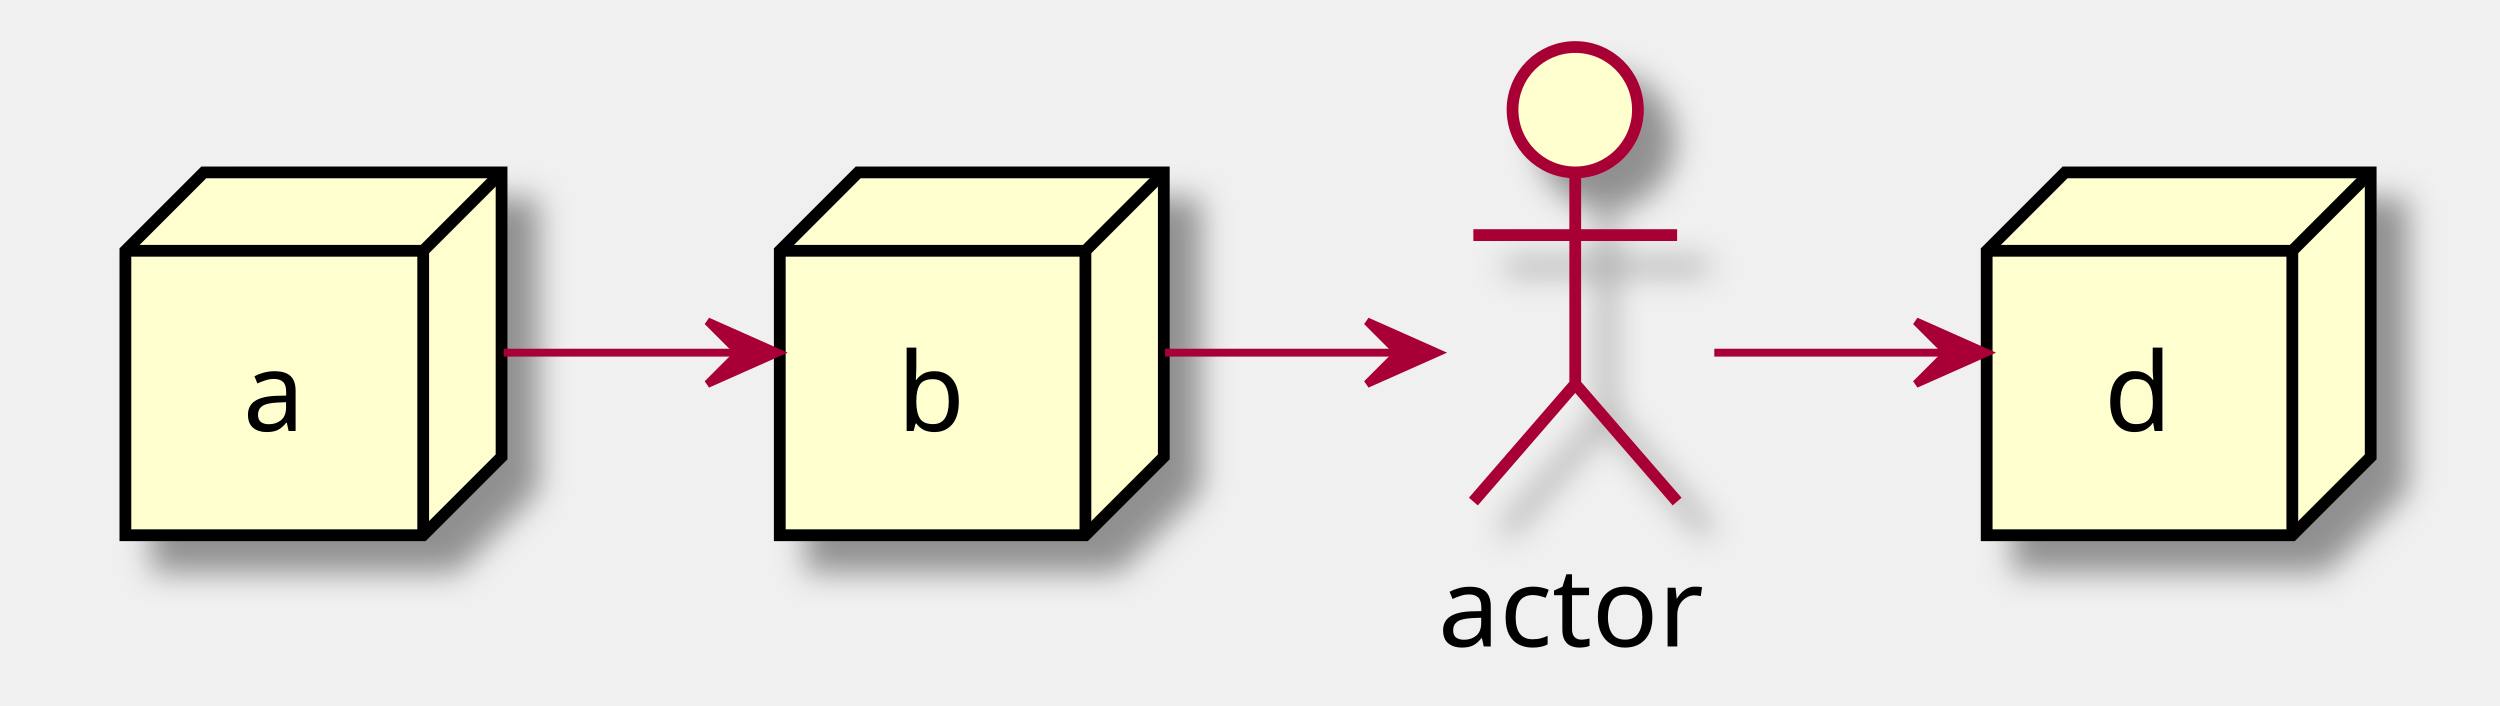
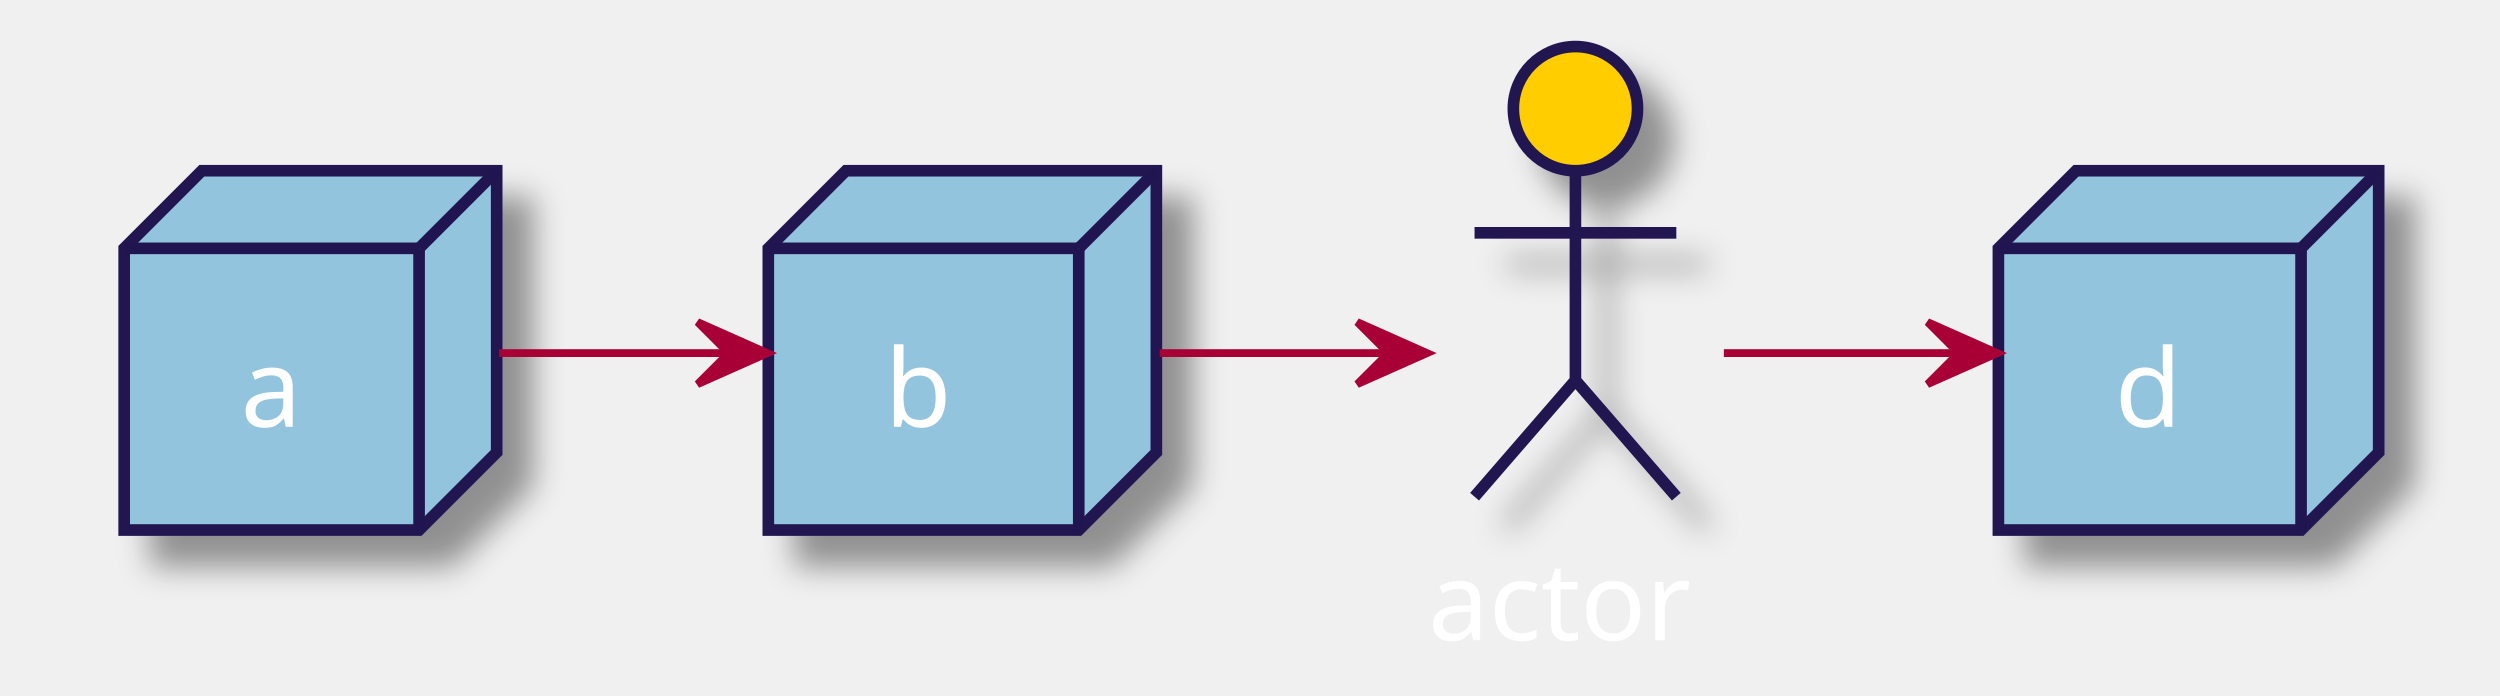
- <svg xmlns="http://www.w3.org/2000/svg" contentScriptType="application/ecmascript" contentStyleType="text/css" height="90px" preserveAspectRatio="none" style="width:319px;height:90px;" version="1.1" viewBox="0 0 319 90" width="319px" zoomAndPan="magnify">
+ <svg xmlns="http://www.w3.org/2000/svg" contentScriptType="application/ecmascript" contentStyleType="text/css" height="84.375px" preserveAspectRatio="none" style="width:302px;height:84px;background:#00000000;" version="1.1" viewBox="0 0 302 84" width="302.812px" zoomAndPan="magnify">
  <defs>
-     <filter height="300%" id="f1gl676xqk4sr" width="300%" x="-1" y="-1">
-       <feGaussianBlur result="blurOut" stdDeviation="2.0" />
+     <filter height="300%" id="f16idodcwuh7qy" width="300%" x="-1" y="-1">
+       <feGaussianBlur result="blurOut" stdDeviation="1.875" />
      <feColorMatrix in="blurOut" result="blurOut2" type="matrix" values="0 0 0 0 0 0 0 0 0 0 0 0 0 0 0 0 0 0 .4 0" />
-       <feOffset dx="4.0" dy="4.0" in="blurOut2" result="blurOut3" />
+       <feOffset dx="3.75" dy="3.75" in="blurOut2" result="blurOut3" />
      <feBlend in="SourceGraphic" in2="blurOut3" mode="normal" />
    </filter>
  </defs>
  <g>
-     <ellipse cx="201" cy="14" fill="#FEFECE" filter="url(#f1gl676xqk4sr)" rx="8" ry="8" style="stroke: #A80036; stroke-width: 1.5;" />
-     <path d="M201,22 L201,49 M188,30 L214,30 M201,49 L188,64 M201,49 L214,64 " fill="none" filter="url(#f1gl676xqk4sr)" style="stroke: #A80036; stroke-width: 1.5;" />
-     <text fill="#000000" font-family="sans-serif" font-size="14" lengthAdjust="spacingAndGlyphs" textLength="35" x="183.5" y="82.495">actor</text>
-     <polygon fill="#FEFECE" filter="url(#f1gl676xqk4sr)" points="16,32,26,22,64,22,64,58.297,54,68.297,16,68.297,16,32" style="stroke: #000000; stroke-width: 1.5;" />
-     <line style="stroke: #000000; stroke-width: 1.5;" x1="54" x2="64" y1="32" y2="22" />
-     <line style="stroke: #000000; stroke-width: 1.5;" x1="16" x2="54" y1="32" y2="32" />
-     <line style="stroke: #000000; stroke-width: 1.5;" x1="54" x2="54" y1="32" y2="68.297" />
-     <text fill="#000000" font-family="sans-serif" font-size="14" lengthAdjust="spacingAndGlyphs" textLength="8" x="31" y="54.995">a</text>
-     <polygon fill="#FEFECE" filter="url(#f1gl676xqk4sr)" points="99.5,32,109.5,22,148.5,22,148.5,58.297,138.5,68.297,99.5,68.297,99.5,32" style="stroke: #000000; stroke-width: 1.5;" />
-     <line style="stroke: #000000; stroke-width: 1.5;" x1="138.5" x2="148.5" y1="32" y2="22" />
-     <line style="stroke: #000000; stroke-width: 1.5;" x1="99.5" x2="138.5" y1="32" y2="32" />
-     <line style="stroke: #000000; stroke-width: 1.5;" x1="138.5" x2="138.5" y1="32" y2="68.297" />
-     <text fill="#000000" font-family="sans-serif" font-size="14" lengthAdjust="spacingAndGlyphs" textLength="9" x="114.5" y="54.995">b</text>
-     <polygon fill="#FEFECE" filter="url(#f1gl676xqk4sr)" points="253.5,32,263.5,22,302.5,22,302.5,58.297,292.5,68.297,253.5,68.297,253.5,32" style="stroke: #000000; stroke-width: 1.5;" />
-     <line style="stroke: #000000; stroke-width: 1.5;" x1="292.5" x2="302.5" y1="32" y2="22" />
-     <line style="stroke: #000000; stroke-width: 1.5;" x1="253.5" x2="292.5" y1="32" y2="32" />
-     <line style="stroke: #000000; stroke-width: 1.5;" x1="292.5" x2="292.5" y1="32" y2="68.297" />
-     <text fill="#000000" font-family="sans-serif" font-size="14" lengthAdjust="spacingAndGlyphs" textLength="9" x="268.5" y="54.995">d</text>
-     <path d="M64.281,45 C74.214,45 84.146,45 94.079,45 " fill="none" id="a-to-b" style="stroke: #A80036; stroke-width: 1.0;" />
-     <polygon fill="#A80036" points="99.273,45,90.273,41,94.273,45,90.273,49,99.273,45" style="stroke: #A80036; stroke-width: 1.0;" />
-     <path d="M148.664,45 C158.529,45 168.394,45 178.26,45 " fill="none" id="b-to-actor" style="stroke: #A80036; stroke-width: 1.0;" />
-     <polygon fill="#A80036" points="183.418,45,174.418,41,178.418,45,174.418,49,183.418,45" style="stroke: #A80036; stroke-width: 1.0;" />
-     <path d="M218.746,45 C228.601,45 238.456,45 248.312,45 " fill="none" id="actor-to-d" style="stroke: #A80036; stroke-width: 1.0;" />
-     <polygon fill="#A80036" points="253.465,45,244.465,41,248.465,45,244.465,49,253.465,45" style="stroke: #A80036; stroke-width: 1.0;" />
+     <ellipse cx="190.312" cy="13.125" fill="#FFCD00" filter="url(#f16idodcwuh7qy)" rx="7.5" ry="7.5" style="stroke:#211551;stroke-width:1.406;" />
+     <path d="M190.312,20.625 L190.312,45.938 M178.125,28.125 L202.5,28.125 M190.312,45.938 L178.125,60 M190.312,45.938 L202.5,60 " fill="none" filter="url(#f16idodcwuh7qy)" style="stroke:#211551;stroke-width:1.406;" />
+     <text fill="#FFFFFF" font-family="FONT_FIRA_MONO" font-size="13.125" lengthAdjust="spacingAndGlyphs" textLength="35.625" x="172.5" y="77.339">actor</text>
+     <polygon fill="#92C4DD" filter="url(#f16idodcwuh7qy)" points="15,30,24.375,20.625,60,20.625,60,54.653,50.625,64.028,15,64.028,15,30" style="stroke:#211551;stroke-width:1.406;" />
+     <line style="stroke:#211551;stroke-width:1.406;" x1="50.625" x2="60" y1="30" y2="20.625" />
+     <line style="stroke:#211551;stroke-width:1.406;" x1="15" x2="50.625" y1="30" y2="30" />
+     <line style="stroke:#211551;stroke-width:1.406;" x1="50.625" x2="50.625" y1="30" y2="64.028" />
+     <text fill="#FFFFFF" font-family="FONT_FIRA_MONO" font-size="13.125" lengthAdjust="spacingAndGlyphs" textLength="7.5" x="29.062" y="51.558">a</text>
+     <polygon fill="#92C4DD" filter="url(#f16idodcwuh7qy)" points="92.812,30,102.188,20.625,139.688,20.625,139.688,54.653,130.312,64.028,92.812,64.028,92.812,30" style="stroke:#211551;stroke-width:1.406;" />
+     <line style="stroke:#211551;stroke-width:1.406;" x1="130.312" x2="139.688" y1="30" y2="20.625" />
+     <line style="stroke:#211551;stroke-width:1.406;" x1="92.812" x2="130.312" y1="30" y2="30" />
+     <line style="stroke:#211551;stroke-width:1.406;" x1="130.312" x2="130.312" y1="30" y2="64.028" />
+     <text fill="#FFFFFF" font-family="FONT_FIRA_MONO" font-size="13.125" lengthAdjust="spacingAndGlyphs" textLength="9.375" x="106.875" y="51.558">b</text>
+     <polygon fill="#92C4DD" filter="url(#f16idodcwuh7qy)" points="241.406,30,250.781,20.625,287.344,20.625,287.344,54.653,277.969,64.028,241.406,64.028,241.406,30" style="stroke:#211551;stroke-width:1.406;" />
+     <line style="stroke:#211551;stroke-width:1.406;" x1="277.969" x2="287.344" y1="30" y2="20.625" />
+     <line style="stroke:#211551;stroke-width:1.406;" x1="241.406" x2="277.969" y1="30" y2="30" />
+     <line style="stroke:#211551;stroke-width:1.406;" x1="277.969" x2="277.969" y1="30" y2="64.028" />
+     <text fill="#FFFFFF" font-family="FONT_FIRA_MONO" font-size="13.125" lengthAdjust="spacingAndGlyphs" textLength="8.438" x="255.469" y="51.558">d</text>
+     <path d="M60.278,42.656 C60.278,42.656 88.015,42.656 88.015,42.656 " fill="none" id="a-to-b" style="stroke:#A80036;stroke-width:0.938;" />
+     <polygon fill="#A80036" points="92.702,42.656,84.265,38.906,88.015,42.656,84.265,46.406,92.702,42.656" style="stroke:#A80036;stroke-width:0.938;" />
+     <path d="M140.092,42.656 C140.092,42.656 167.703,42.656 167.703,42.656 " fill="none" id="b-to-actor" style="stroke:#A80036;stroke-width:0.938;" />
+     <polygon fill="#A80036" points="172.39,42.656,163.953,38.906,167.703,42.656,163.953,46.406,172.39,42.656" style="stroke:#A80036;stroke-width:0.938;" />
+     <path d="M208.241,42.656 C208.241,42.656 236.596,42.656 236.596,42.656 " fill="none" id="actor-to-d" style="stroke:#A80036;stroke-width:0.938;" />
+     <polygon fill="#A80036" points="241.283,42.656,232.846,38.906,236.596,42.656,232.846,46.406,241.283,42.656" style="stroke:#A80036;stroke-width:0.938;" />
  </g>
</svg>
